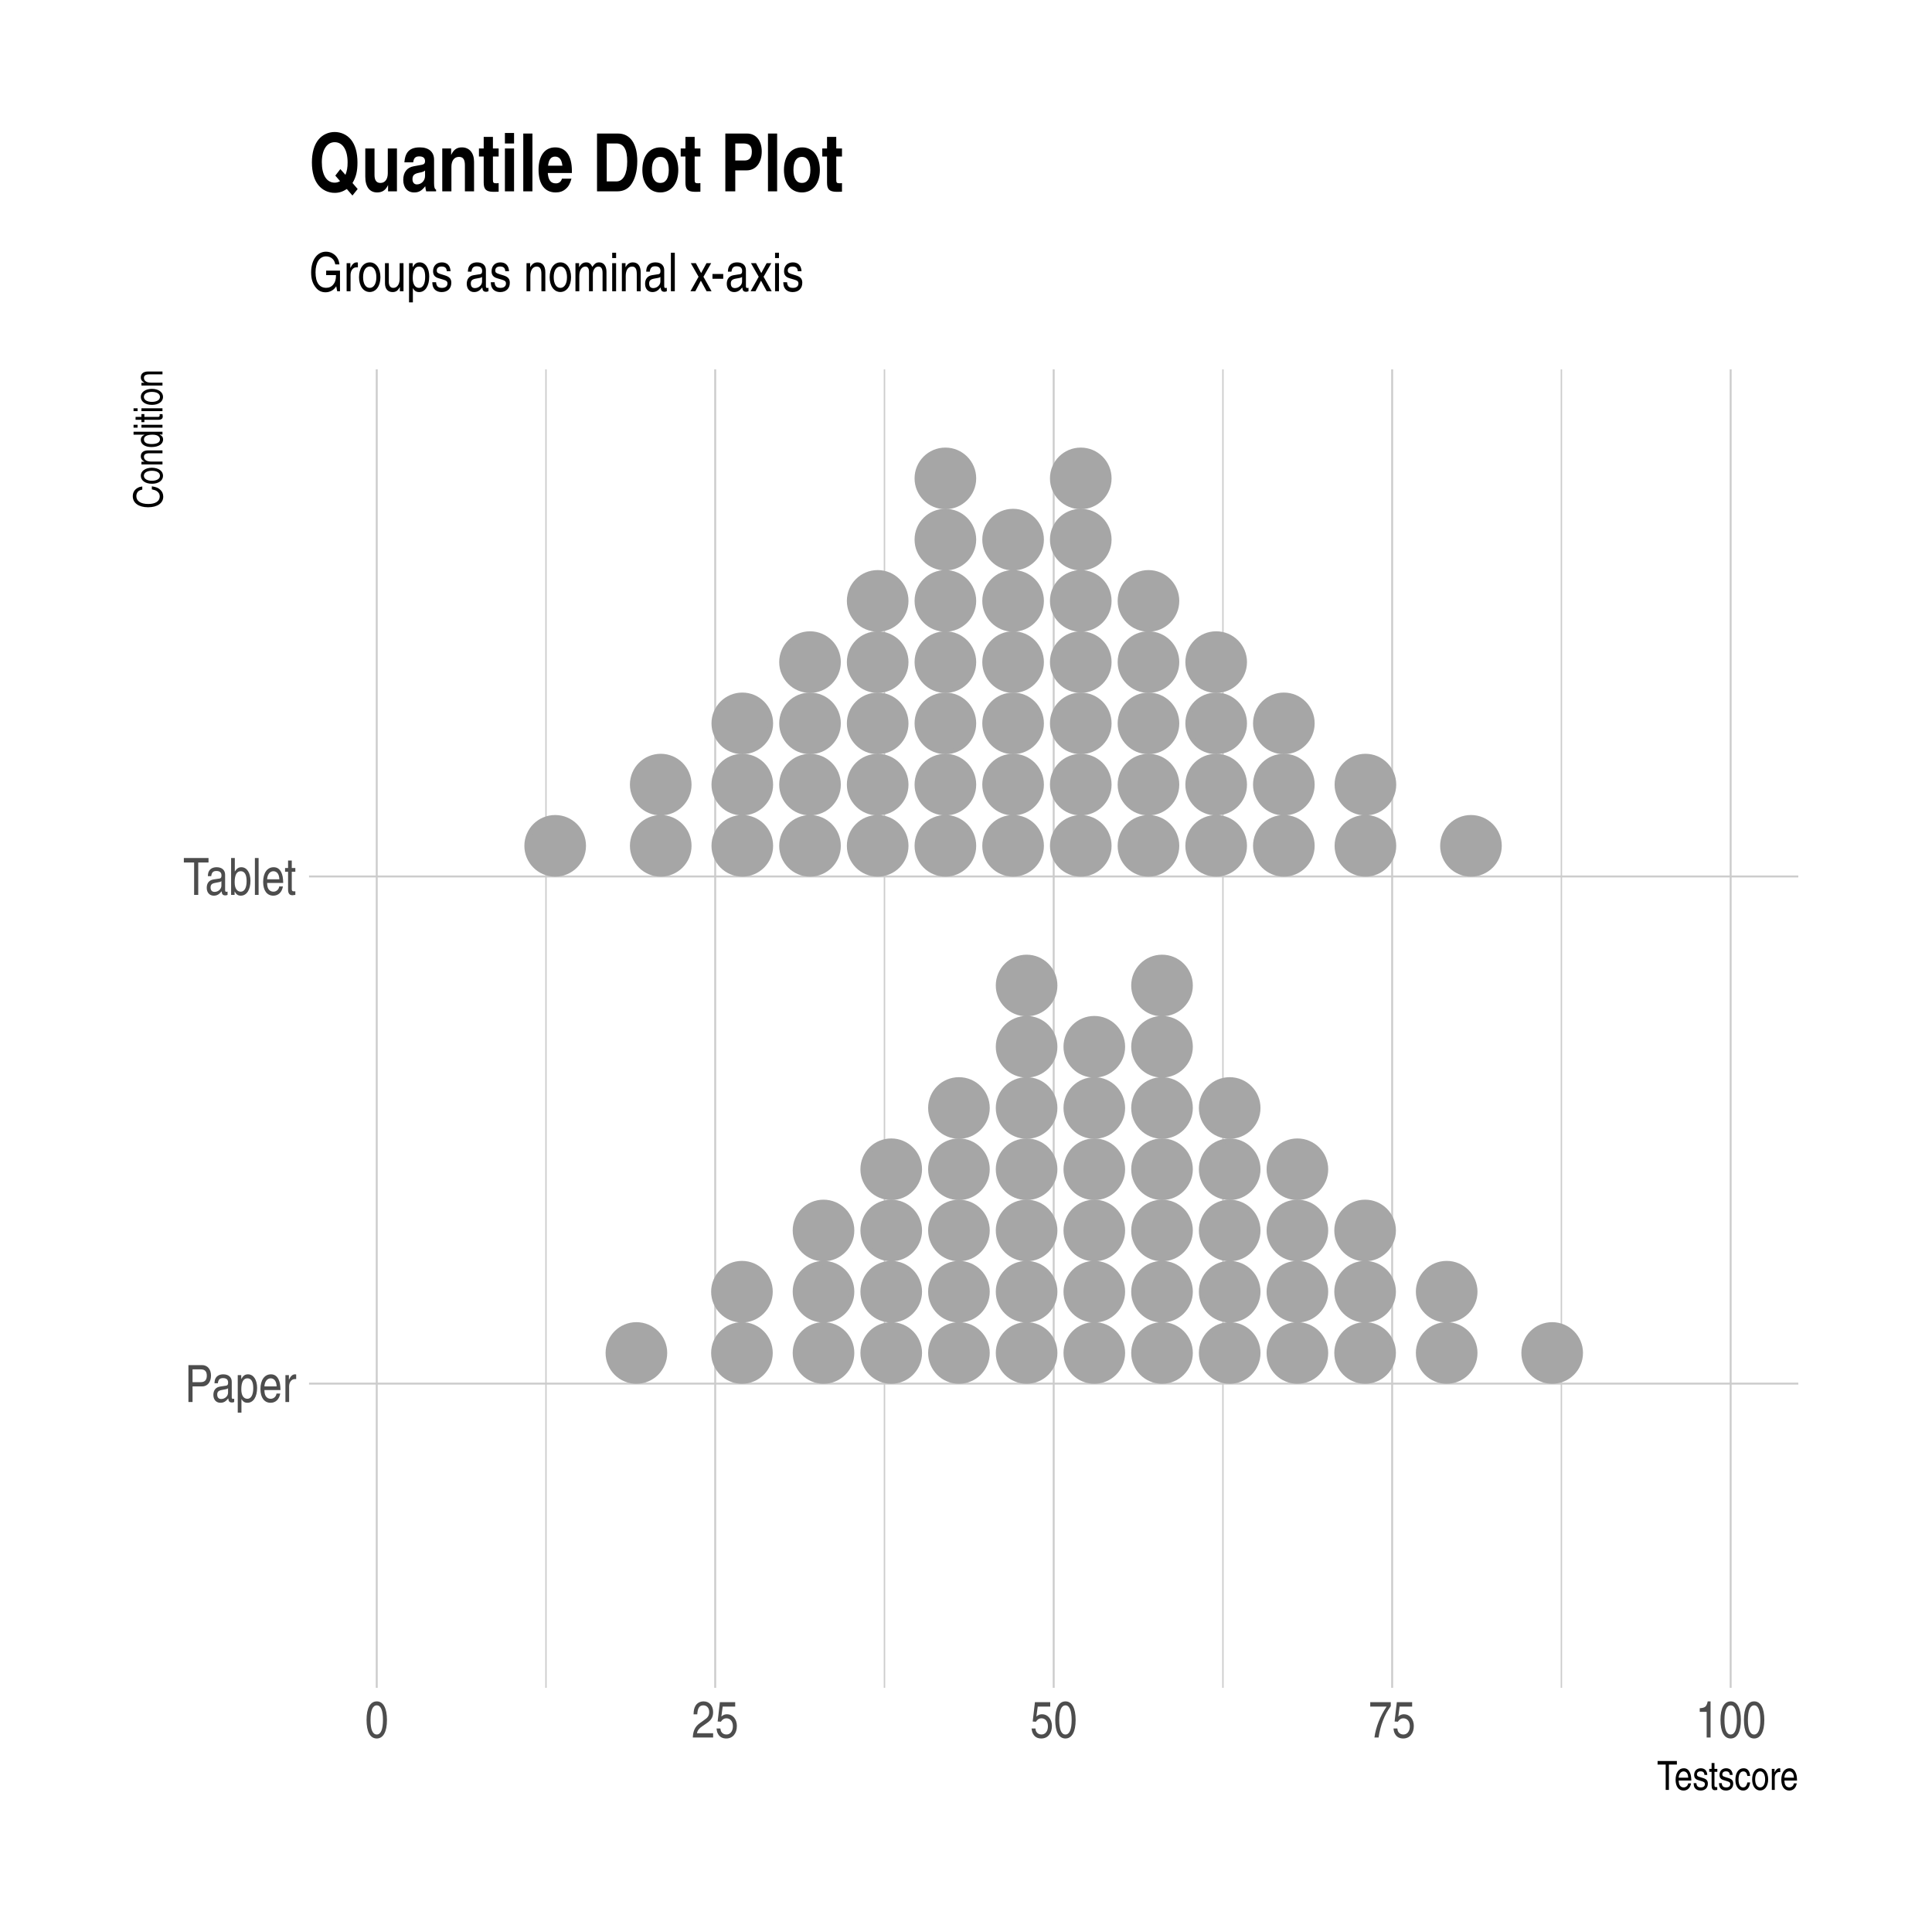
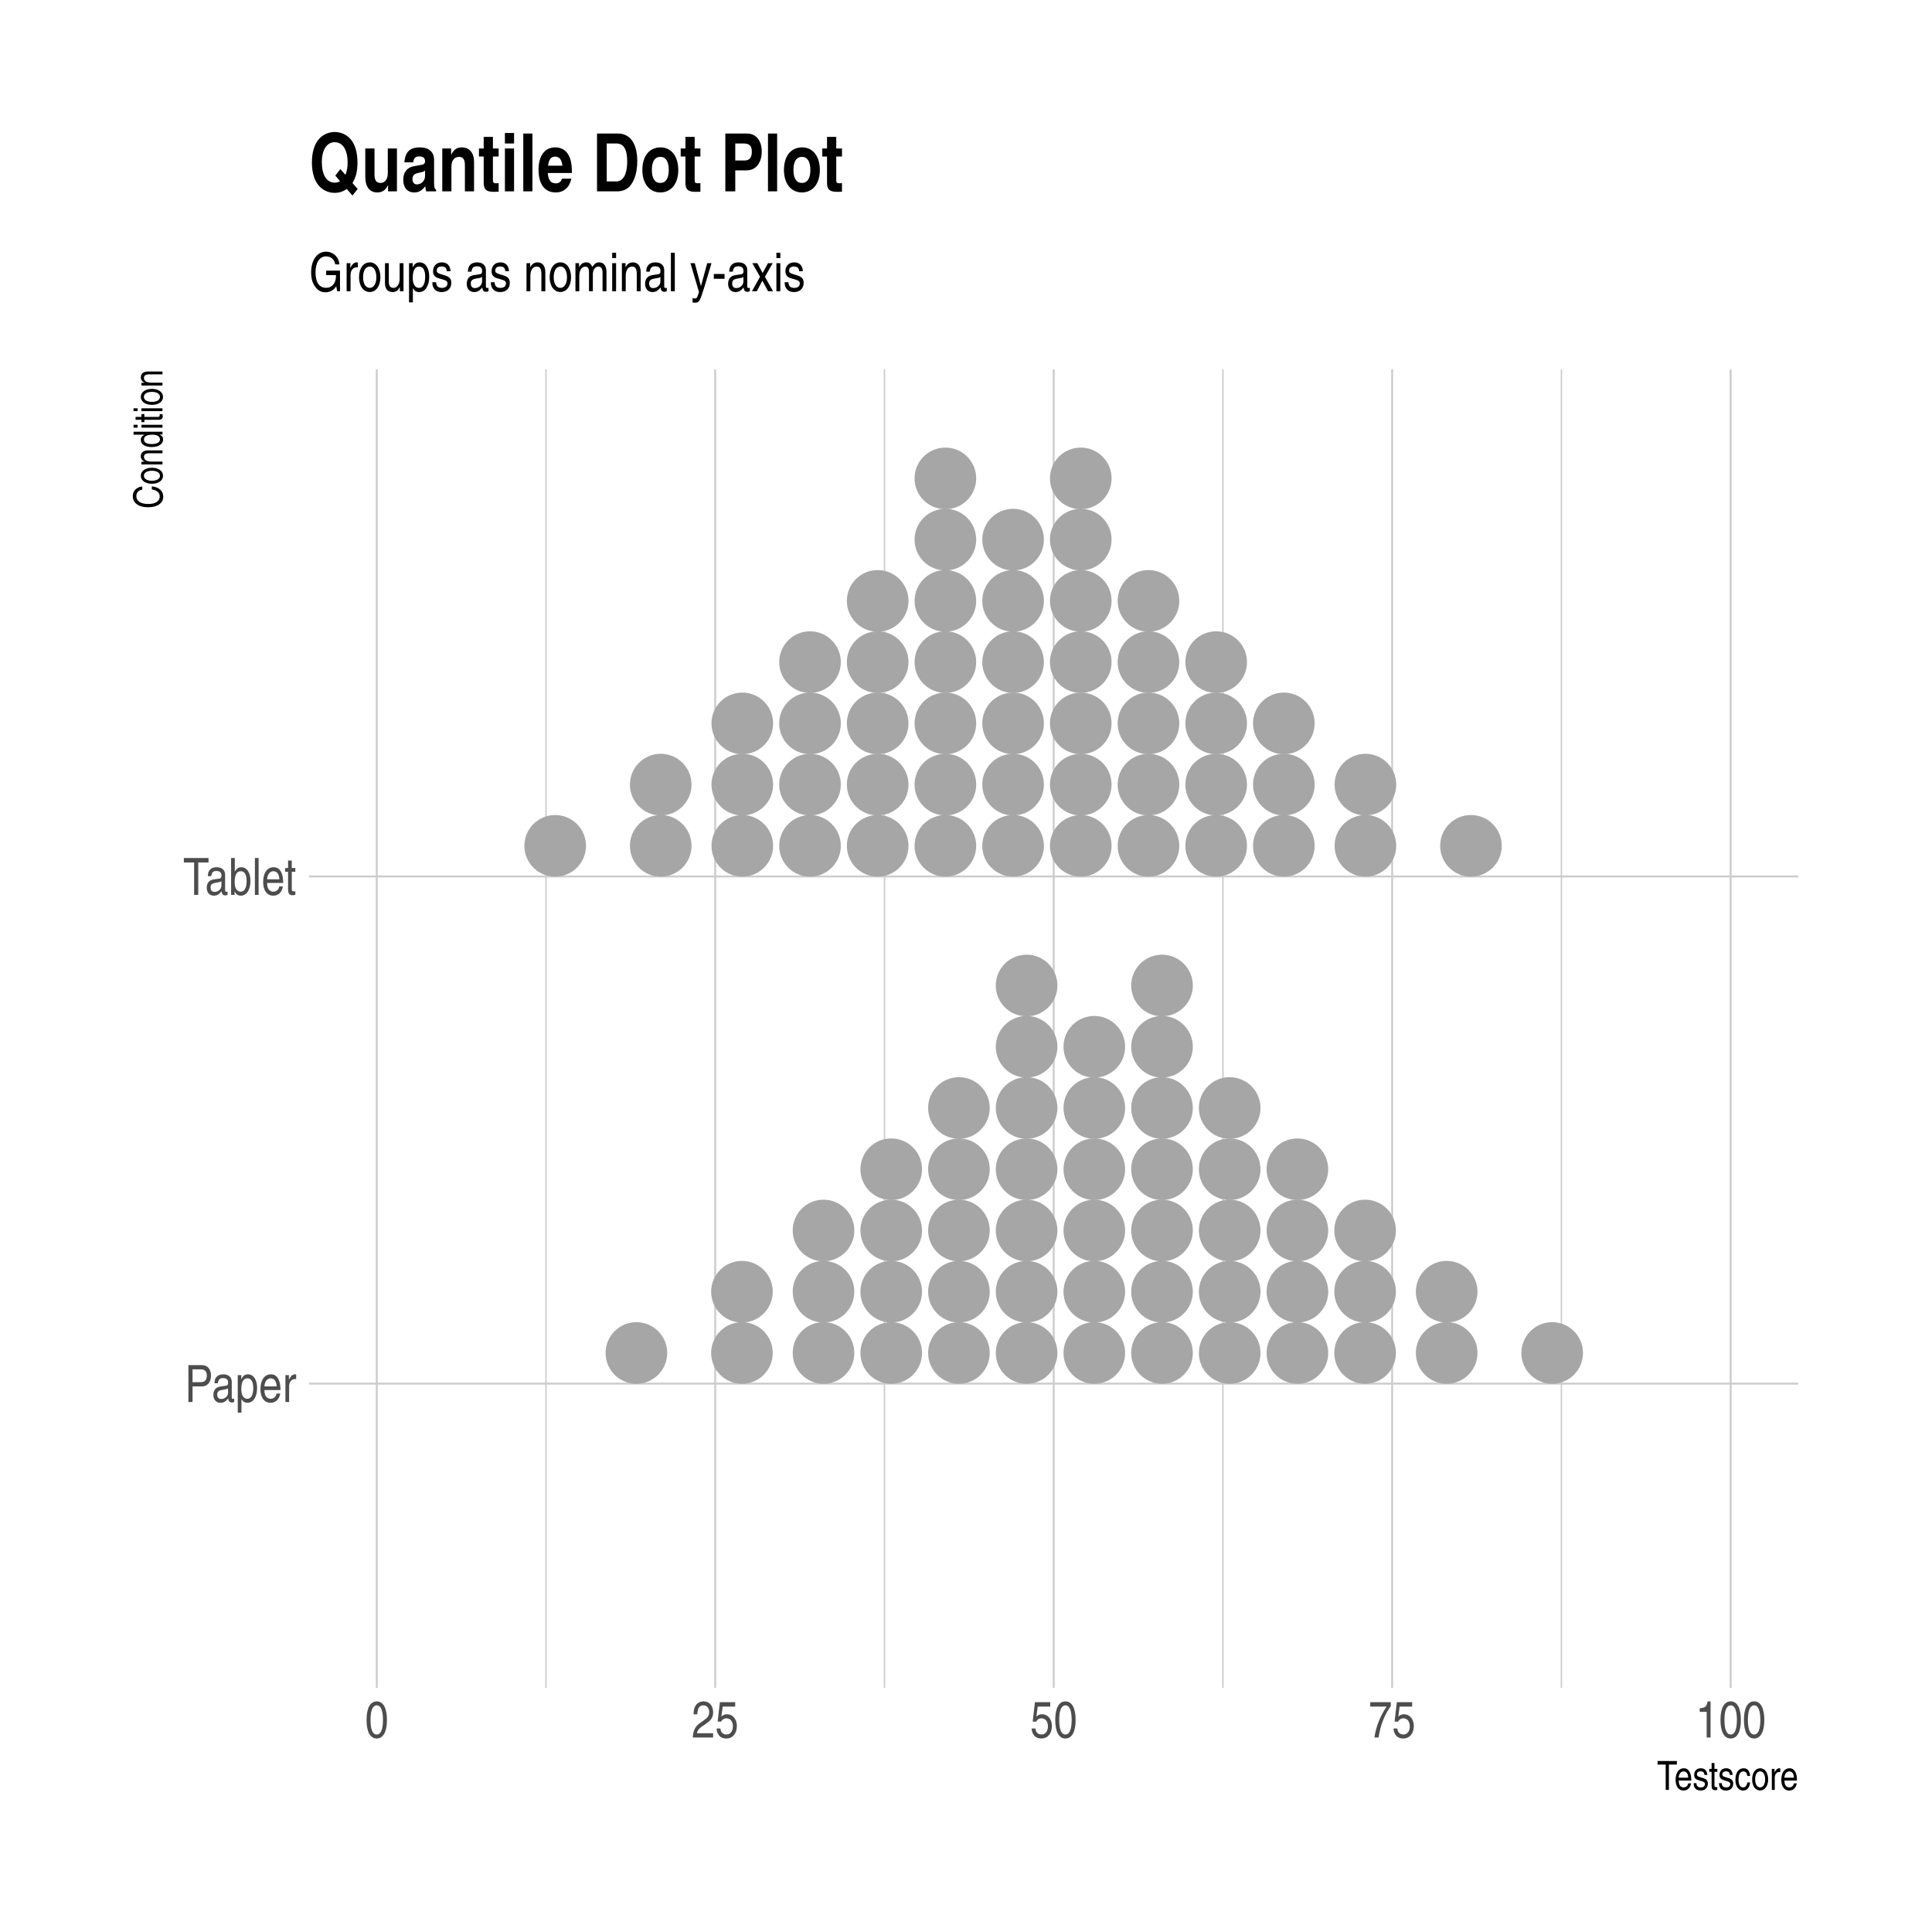
<svg xmlns="http://www.w3.org/2000/svg" class="svglite" width="432.00pt" height="432.00pt" viewBox="0 0 432.00 432.00">
  <defs>
    <style type="text/css">
    .svglite line, .svglite polyline, .svglite polygon, .svglite path, .svglite rect, .svglite circle {
      fill: none;
      stroke: #000000;
      stroke-linecap: round;
      stroke-linejoin: round;
      stroke-miterlimit: 10.00;
    }
  </style>
  </defs>
  <rect width="100%" height="100%" style="stroke: none; fill: none;" />
  <defs>
    <clipPath id="cpMC4wMHw0MzIuMDB8MC4wMHw0MzIuMDA=">
      <rect x="0.00" y="0.00" width="432.00" height="432.00" />
    </clipPath>
  </defs>
  <g clip-path="url(#cpMC4wMHw0MzIuMDB8MC4wMHw0MzIuMDA=)">
</g>
  <defs>
    <clipPath id="cpNjkuMTB8NDAyLjExfDgyLjU5fDM3Ny40MQ==">
      <rect x="69.10" y="82.59" width="333.01" height="294.83" />
    </clipPath>
  </defs>
  <g clip-path="url(#cpNjkuMTB8NDAyLjExfDgyLjU5fDM3Ny40MQ==)">
    <polyline points="122.08,377.41 122.08,82.59 " style="stroke-width: 0.32; stroke: #CCCCCC; stroke-linecap: butt;" />
    <polyline points="197.77,377.41 197.77,82.59 " style="stroke-width: 0.32; stroke: #CCCCCC; stroke-linecap: butt;" />
    <polyline points="273.45,377.41 273.45,82.59 " style="stroke-width: 0.32; stroke: #CCCCCC; stroke-linecap: butt;" />
    <polyline points="349.13,377.41 349.13,82.59 " style="stroke-width: 0.32; stroke: #CCCCCC; stroke-linecap: butt;" />
    <polyline points="69.10,309.38 402.11,309.38 " style="stroke-width: 0.43; stroke: #CCCCCC; stroke-linecap: butt;" />
    <polyline points="69.10,195.98 402.11,195.98 " style="stroke-width: 0.43; stroke: #CCCCCC; stroke-linecap: butt;" />
    <polyline points="84.24,377.41 84.24,82.59 " style="stroke-width: 0.43; stroke: #CCCCCC; stroke-linecap: butt;" />
    <polyline points="159.92,377.41 159.92,82.59 " style="stroke-width: 0.43; stroke: #CCCCCC; stroke-linecap: butt;" />
    <polyline points="235.61,377.41 235.61,82.59 " style="stroke-width: 0.43; stroke: #CCCCCC; stroke-linecap: butt;" />
    <polyline points="311.29,377.41 311.29,82.59 " style="stroke-width: 0.43; stroke: #CCCCCC; stroke-linecap: butt;" />
    <polyline points="386.98,377.41 386.98,82.59 " style="stroke-width: 0.43; stroke: #CCCCCC; stroke-linecap: butt;" />
    <circle cx="142.30" cy="302.53" r="6.36" style="stroke-width: 1.06; stroke: #A6A6A6; fill: #A6A6A6;" />
    <circle cx="165.90" cy="302.53" r="6.36" style="stroke-width: 1.06; stroke: #A6A6A6; fill: #A6A6A6;" />
    <circle cx="165.90" cy="288.83" r="6.36" style="stroke-width: 1.06; stroke: #A6A6A6; fill: #A6A6A6;" />
    <circle cx="184.14" cy="302.53" r="6.36" style="stroke-width: 1.06; stroke: #A6A6A6; fill: #A6A6A6;" />
    <circle cx="184.14" cy="288.83" r="6.36" style="stroke-width: 1.06; stroke: #A6A6A6; fill: #A6A6A6;" />
    <circle cx="184.14" cy="275.14" r="6.36" style="stroke-width: 1.06; stroke: #A6A6A6; fill: #A6A6A6;" />
    <circle cx="199.28" cy="302.53" r="6.36" style="stroke-width: 1.06; stroke: #A6A6A6; fill: #A6A6A6;" />
    <circle cx="199.28" cy="288.83" r="6.36" style="stroke-width: 1.06; stroke: #A6A6A6; fill: #A6A6A6;" />
    <circle cx="199.28" cy="275.14" r="6.36" style="stroke-width: 1.06; stroke: #A6A6A6; fill: #A6A6A6;" />
    <circle cx="199.28" cy="261.45" r="6.36" style="stroke-width: 1.06; stroke: #A6A6A6; fill: #A6A6A6;" />
    <circle cx="214.42" cy="302.53" r="6.36" style="stroke-width: 1.06; stroke: #A6A6A6; fill: #A6A6A6;" />
    <circle cx="214.42" cy="288.83" r="6.36" style="stroke-width: 1.06; stroke: #A6A6A6; fill: #A6A6A6;" />
    <circle cx="214.42" cy="275.14" r="6.36" style="stroke-width: 1.06; stroke: #A6A6A6; fill: #A6A6A6;" />
    <circle cx="214.42" cy="261.45" r="6.36" style="stroke-width: 1.06; stroke: #A6A6A6; fill: #A6A6A6;" />
    <circle cx="214.42" cy="247.75" r="6.36" style="stroke-width: 1.06; stroke: #A6A6A6; fill: #A6A6A6;" />
    <circle cx="229.55" cy="302.53" r="6.36" style="stroke-width: 1.06; stroke: #A6A6A6; fill: #A6A6A6;" />
    <circle cx="229.55" cy="288.83" r="6.36" style="stroke-width: 1.06; stroke: #A6A6A6; fill: #A6A6A6;" />
    <circle cx="229.55" cy="275.14" r="6.36" style="stroke-width: 1.06; stroke: #A6A6A6; fill: #A6A6A6;" />
    <circle cx="229.55" cy="261.45" r="6.36" style="stroke-width: 1.06; stroke: #A6A6A6; fill: #A6A6A6;" />
    <circle cx="229.55" cy="247.75" r="6.36" style="stroke-width: 1.06; stroke: #A6A6A6; fill: #A6A6A6;" />
    <circle cx="229.55" cy="234.06" r="6.36" style="stroke-width: 1.06; stroke: #A6A6A6; fill: #A6A6A6;" />
    <circle cx="229.55" cy="220.36" r="6.36" style="stroke-width: 1.06; stroke: #A6A6A6; fill: #A6A6A6;" />
    <circle cx="244.69" cy="302.53" r="6.36" style="stroke-width: 1.06; stroke: #A6A6A6; fill: #A6A6A6;" />
    <circle cx="244.69" cy="288.83" r="6.36" style="stroke-width: 1.06; stroke: #A6A6A6; fill: #A6A6A6;" />
    <circle cx="244.69" cy="275.14" r="6.36" style="stroke-width: 1.06; stroke: #A6A6A6; fill: #A6A6A6;" />
    <circle cx="244.69" cy="261.45" r="6.36" style="stroke-width: 1.06; stroke: #A6A6A6; fill: #A6A6A6;" />
    <circle cx="244.69" cy="247.75" r="6.36" style="stroke-width: 1.06; stroke: #A6A6A6; fill: #A6A6A6;" />
    <circle cx="244.69" cy="234.06" r="6.36" style="stroke-width: 1.06; stroke: #A6A6A6; fill: #A6A6A6;" />
    <circle cx="259.83" cy="302.53" r="6.36" style="stroke-width: 1.06; stroke: #A6A6A6; fill: #A6A6A6;" />
    <circle cx="259.83" cy="288.83" r="6.36" style="stroke-width: 1.06; stroke: #A6A6A6; fill: #A6A6A6;" />
    <circle cx="259.83" cy="275.14" r="6.36" style="stroke-width: 1.06; stroke: #A6A6A6; fill: #A6A6A6;" />
    <circle cx="259.83" cy="261.45" r="6.36" style="stroke-width: 1.06; stroke: #A6A6A6; fill: #A6A6A6;" />
    <circle cx="259.83" cy="247.75" r="6.36" style="stroke-width: 1.06; stroke: #A6A6A6; fill: #A6A6A6;" />
    <circle cx="259.83" cy="234.06" r="6.36" style="stroke-width: 1.06; stroke: #A6A6A6; fill: #A6A6A6;" />
    <circle cx="259.83" cy="220.36" r="6.36" style="stroke-width: 1.06; stroke: #A6A6A6; fill: #A6A6A6;" />
    <circle cx="274.96" cy="302.53" r="6.36" style="stroke-width: 1.06; stroke: #A6A6A6; fill: #A6A6A6;" />
    <circle cx="274.96" cy="288.83" r="6.36" style="stroke-width: 1.06; stroke: #A6A6A6; fill: #A6A6A6;" />
    <circle cx="274.96" cy="275.14" r="6.36" style="stroke-width: 1.06; stroke: #A6A6A6; fill: #A6A6A6;" />
    <circle cx="274.96" cy="261.45" r="6.36" style="stroke-width: 1.06; stroke: #A6A6A6; fill: #A6A6A6;" />
    <circle cx="274.96" cy="247.75" r="6.36" style="stroke-width: 1.06; stroke: #A6A6A6; fill: #A6A6A6;" />
    <circle cx="290.10" cy="302.53" r="6.36" style="stroke-width: 1.06; stroke: #A6A6A6; fill: #A6A6A6;" />
    <circle cx="290.10" cy="288.83" r="6.36" style="stroke-width: 1.06; stroke: #A6A6A6; fill: #A6A6A6;" />
    <circle cx="290.10" cy="275.14" r="6.36" style="stroke-width: 1.06; stroke: #A6A6A6; fill: #A6A6A6;" />
    <circle cx="290.10" cy="261.45" r="6.36" style="stroke-width: 1.06; stroke: #A6A6A6; fill: #A6A6A6;" />
    <circle cx="305.24" cy="302.53" r="6.36" style="stroke-width: 1.06; stroke: #A6A6A6; fill: #A6A6A6;" />
    <circle cx="305.24" cy="288.83" r="6.36" style="stroke-width: 1.06; stroke: #A6A6A6; fill: #A6A6A6;" />
    <circle cx="305.24" cy="275.14" r="6.36" style="stroke-width: 1.06; stroke: #A6A6A6; fill: #A6A6A6;" />
    <circle cx="323.48" cy="302.53" r="6.36" style="stroke-width: 1.06; stroke: #A6A6A6; fill: #A6A6A6;" />
    <circle cx="323.48" cy="288.83" r="6.36" style="stroke-width: 1.06; stroke: #A6A6A6; fill: #A6A6A6;" />
    <circle cx="347.07" cy="302.53" r="6.36" style="stroke-width: 1.06; stroke: #A6A6A6; fill: #A6A6A6;" />
    <circle cx="124.14" cy="189.13" r="6.36" style="stroke-width: 1.06; stroke: #A6A6A6; fill: #A6A6A6;" />
    <circle cx="147.74" cy="189.13" r="6.36" style="stroke-width: 1.06; stroke: #A6A6A6; fill: #A6A6A6;" />
    <circle cx="147.74" cy="175.44" r="6.36" style="stroke-width: 1.06; stroke: #A6A6A6; fill: #A6A6A6;" />
    <circle cx="165.98" cy="189.13" r="6.36" style="stroke-width: 1.06; stroke: #A6A6A6; fill: #A6A6A6;" />
    <circle cx="165.98" cy="175.44" r="6.36" style="stroke-width: 1.06; stroke: #A6A6A6; fill: #A6A6A6;" />
    <circle cx="165.98" cy="161.75" r="6.36" style="stroke-width: 1.06; stroke: #A6A6A6; fill: #A6A6A6;" />
    <circle cx="181.12" cy="189.13" r="6.36" style="stroke-width: 1.06; stroke: #A6A6A6; fill: #A6A6A6;" />
    <circle cx="181.12" cy="175.44" r="6.36" style="stroke-width: 1.06; stroke: #A6A6A6; fill: #A6A6A6;" />
    <circle cx="181.12" cy="161.75" r="6.36" style="stroke-width: 1.06; stroke: #A6A6A6; fill: #A6A6A6;" />
    <circle cx="181.12" cy="148.05" r="6.36" style="stroke-width: 1.06; stroke: #A6A6A6; fill: #A6A6A6;" />
    <circle cx="196.25" cy="189.13" r="6.36" style="stroke-width: 1.06; stroke: #A6A6A6; fill: #A6A6A6;" />
    <circle cx="196.25" cy="175.44" r="6.36" style="stroke-width: 1.06; stroke: #A6A6A6; fill: #A6A6A6;" />
    <circle cx="196.25" cy="161.75" r="6.36" style="stroke-width: 1.06; stroke: #A6A6A6; fill: #A6A6A6;" />
    <circle cx="196.25" cy="148.05" r="6.36" style="stroke-width: 1.06; stroke: #A6A6A6; fill: #A6A6A6;" />
    <circle cx="196.25" cy="134.36" r="6.36" style="stroke-width: 1.06; stroke: #A6A6A6; fill: #A6A6A6;" />
    <circle cx="211.39" cy="189.13" r="6.36" style="stroke-width: 1.06; stroke: #A6A6A6; fill: #A6A6A6;" />
    <circle cx="211.39" cy="175.44" r="6.36" style="stroke-width: 1.06; stroke: #A6A6A6; fill: #A6A6A6;" />
    <circle cx="211.39" cy="161.75" r="6.36" style="stroke-width: 1.06; stroke: #A6A6A6; fill: #A6A6A6;" />
    <circle cx="211.39" cy="148.05" r="6.36" style="stroke-width: 1.06; stroke: #A6A6A6; fill: #A6A6A6;" />
    <circle cx="211.39" cy="134.36" r="6.36" style="stroke-width: 1.06; stroke: #A6A6A6; fill: #A6A6A6;" />
    <circle cx="211.39" cy="120.66" r="6.36" style="stroke-width: 1.06; stroke: #A6A6A6; fill: #A6A6A6;" />
    <circle cx="211.39" cy="106.97" r="6.36" style="stroke-width: 1.06; stroke: #A6A6A6; fill: #A6A6A6;" />
    <circle cx="226.53" cy="189.13" r="6.36" style="stroke-width: 1.06; stroke: #A6A6A6; fill: #A6A6A6;" />
    <circle cx="226.53" cy="175.44" r="6.36" style="stroke-width: 1.06; stroke: #A6A6A6; fill: #A6A6A6;" />
    <circle cx="226.53" cy="161.75" r="6.36" style="stroke-width: 1.06; stroke: #A6A6A6; fill: #A6A6A6;" />
    <circle cx="226.53" cy="148.05" r="6.36" style="stroke-width: 1.06; stroke: #A6A6A6; fill: #A6A6A6;" />
    <circle cx="226.53" cy="134.36" r="6.36" style="stroke-width: 1.06; stroke: #A6A6A6; fill: #A6A6A6;" />
    <circle cx="226.53" cy="120.66" r="6.36" style="stroke-width: 1.06; stroke: #A6A6A6; fill: #A6A6A6;" />
    <circle cx="241.66" cy="189.13" r="6.36" style="stroke-width: 1.06; stroke: #A6A6A6; fill: #A6A6A6;" />
    <circle cx="241.66" cy="175.44" r="6.36" style="stroke-width: 1.06; stroke: #A6A6A6; fill: #A6A6A6;" />
    <circle cx="241.66" cy="161.75" r="6.36" style="stroke-width: 1.06; stroke: #A6A6A6; fill: #A6A6A6;" />
    <circle cx="241.66" cy="148.05" r="6.36" style="stroke-width: 1.06; stroke: #A6A6A6; fill: #A6A6A6;" />
    <circle cx="241.66" cy="134.36" r="6.36" style="stroke-width: 1.06; stroke: #A6A6A6; fill: #A6A6A6;" />
    <circle cx="241.66" cy="120.66" r="6.36" style="stroke-width: 1.06; stroke: #A6A6A6; fill: #A6A6A6;" />
    <circle cx="241.66" cy="106.97" r="6.36" style="stroke-width: 1.06; stroke: #A6A6A6; fill: #A6A6A6;" />
    <circle cx="256.80" cy="189.13" r="6.36" style="stroke-width: 1.06; stroke: #A6A6A6; fill: #A6A6A6;" />
    <circle cx="256.80" cy="175.44" r="6.36" style="stroke-width: 1.06; stroke: #A6A6A6; fill: #A6A6A6;" />
    <circle cx="256.80" cy="161.75" r="6.36" style="stroke-width: 1.06; stroke: #A6A6A6; fill: #A6A6A6;" />
    <circle cx="256.80" cy="148.05" r="6.36" style="stroke-width: 1.06; stroke: #A6A6A6; fill: #A6A6A6;" />
    <circle cx="256.80" cy="134.36" r="6.36" style="stroke-width: 1.06; stroke: #A6A6A6; fill: #A6A6A6;" />
    <circle cx="271.94" cy="189.13" r="6.36" style="stroke-width: 1.06; stroke: #A6A6A6; fill: #A6A6A6;" />
    <circle cx="271.94" cy="175.44" r="6.36" style="stroke-width: 1.06; stroke: #A6A6A6; fill: #A6A6A6;" />
    <circle cx="271.94" cy="161.75" r="6.36" style="stroke-width: 1.06; stroke: #A6A6A6; fill: #A6A6A6;" />
    <circle cx="271.94" cy="148.05" r="6.36" style="stroke-width: 1.06; stroke: #A6A6A6; fill: #A6A6A6;" />
    <circle cx="287.07" cy="189.13" r="6.36" style="stroke-width: 1.06; stroke: #A6A6A6; fill: #A6A6A6;" />
    <circle cx="287.07" cy="175.44" r="6.36" style="stroke-width: 1.06; stroke: #A6A6A6; fill: #A6A6A6;" />
    <circle cx="287.07" cy="161.75" r="6.36" style="stroke-width: 1.06; stroke: #A6A6A6; fill: #A6A6A6;" />
    <circle cx="305.31" cy="189.13" r="6.36" style="stroke-width: 1.06; stroke: #A6A6A6; fill: #A6A6A6;" />
    <circle cx="305.31" cy="175.44" r="6.36" style="stroke-width: 1.06; stroke: #A6A6A6; fill: #A6A6A6;" />
    <circle cx="328.91" cy="189.13" r="6.36" style="stroke-width: 1.06; stroke: #A6A6A6; fill: #A6A6A6;" />
  </g>
  <g clip-path="url(#cpMC4wMHw0MzIuMDB8MC4wMHw0MzIuMDA=)">
    <text x="66.24" y="313.49" text-anchor="end" style="font-size: 11.50px; fill: #4D4D4D; font-family: Arial Narrow;" textLength="25.15px" lengthAdjust="spacingAndGlyphs">Paper</text>
    <text x="66.24" y="200.10" text-anchor="end" style="font-size: 11.50px; fill: #4D4D4D; font-family: Arial Narrow;" textLength="25.16px" lengthAdjust="spacingAndGlyphs">Tablet</text>
    <text x="84.24" y="388.51" text-anchor="middle" style="font-size: 11.50px; fill: #4D4D4D; font-family: Arial Narrow;" textLength="5.24px" lengthAdjust="spacingAndGlyphs">0</text>
    <text x="159.92" y="388.51" text-anchor="middle" style="font-size: 11.50px; fill: #4D4D4D; font-family: Arial Narrow;" textLength="10.48px" lengthAdjust="spacingAndGlyphs">25</text>
    <text x="235.61" y="388.51" text-anchor="middle" style="font-size: 11.50px; fill: #4D4D4D; font-family: Arial Narrow;" textLength="10.48px" lengthAdjust="spacingAndGlyphs">50</text>
    <text x="311.29" y="388.51" text-anchor="middle" style="font-size: 11.50px; fill: #4D4D4D; font-family: Arial Narrow;" textLength="10.48px" lengthAdjust="spacingAndGlyphs">75</text>
    <text x="386.98" y="388.51" text-anchor="middle" style="font-size: 11.50px; fill: #4D4D4D; font-family: Arial Narrow;" textLength="15.72px" lengthAdjust="spacingAndGlyphs">100</text>
    <text x="402.11" y="400.23" text-anchor="end" style="font-size: 9.00px; font-family: Arial Narrow;" textLength="31.59px" lengthAdjust="spacingAndGlyphs">Testscore</text>
    <text transform="translate(36.33,82.59) rotate(-90)" text-anchor="end" style="font-size: 9.00px; font-family: Arial Narrow;" textLength="31.18px" lengthAdjust="spacingAndGlyphs">Condition</text>
-     <text x="69.10" y="65.12" style="font-size: 12.00px; font-family: Arial Narrow;" textLength="111.06px" lengthAdjust="spacingAndGlyphs">Groups as nominal x-axis</text>
+     <text x="69.10" y="65.12" style="font-size: 12.00px; font-family: Arial Narrow;" textLength="111.06px" lengthAdjust="spacingAndGlyphs">Groups as nominal y-axis</text>
    <text x="69.10" y="42.78" style="font-size: 18.00px; font-weight: bold; font-family: Arial Narrow;" textLength="119.71px" lengthAdjust="spacingAndGlyphs">Quantile Dot Plot</text>
  </g>
</svg>
